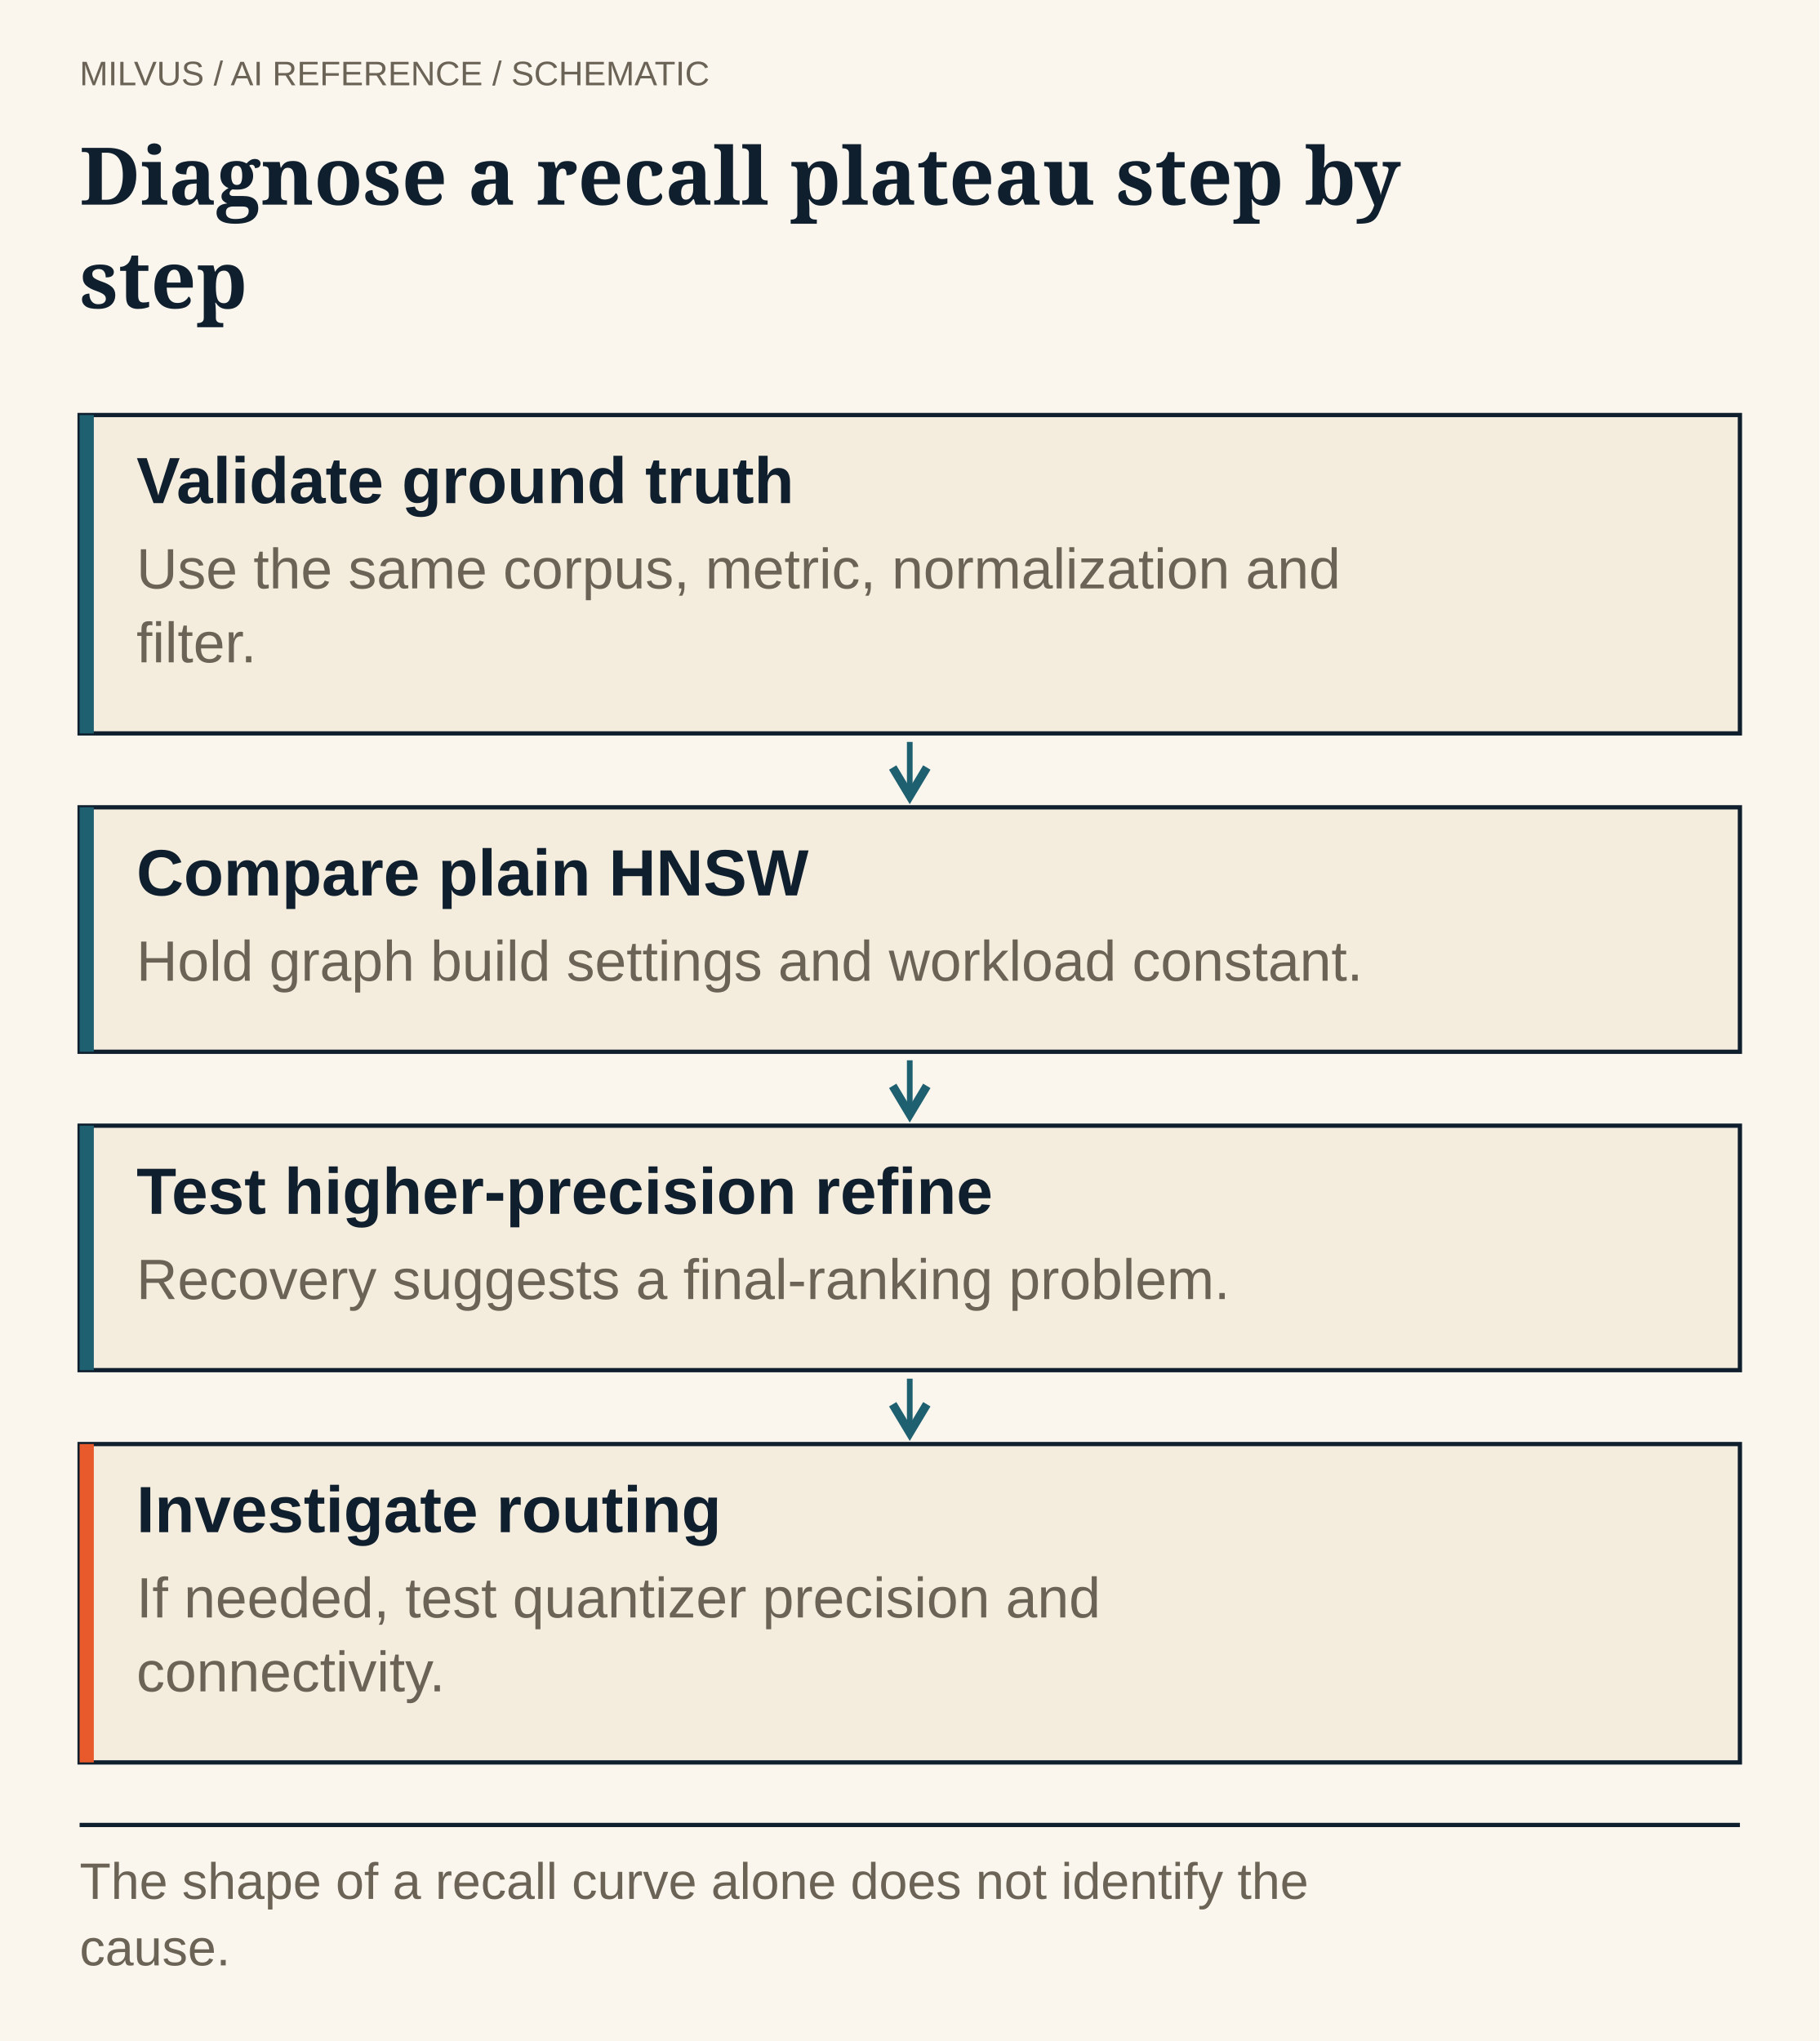
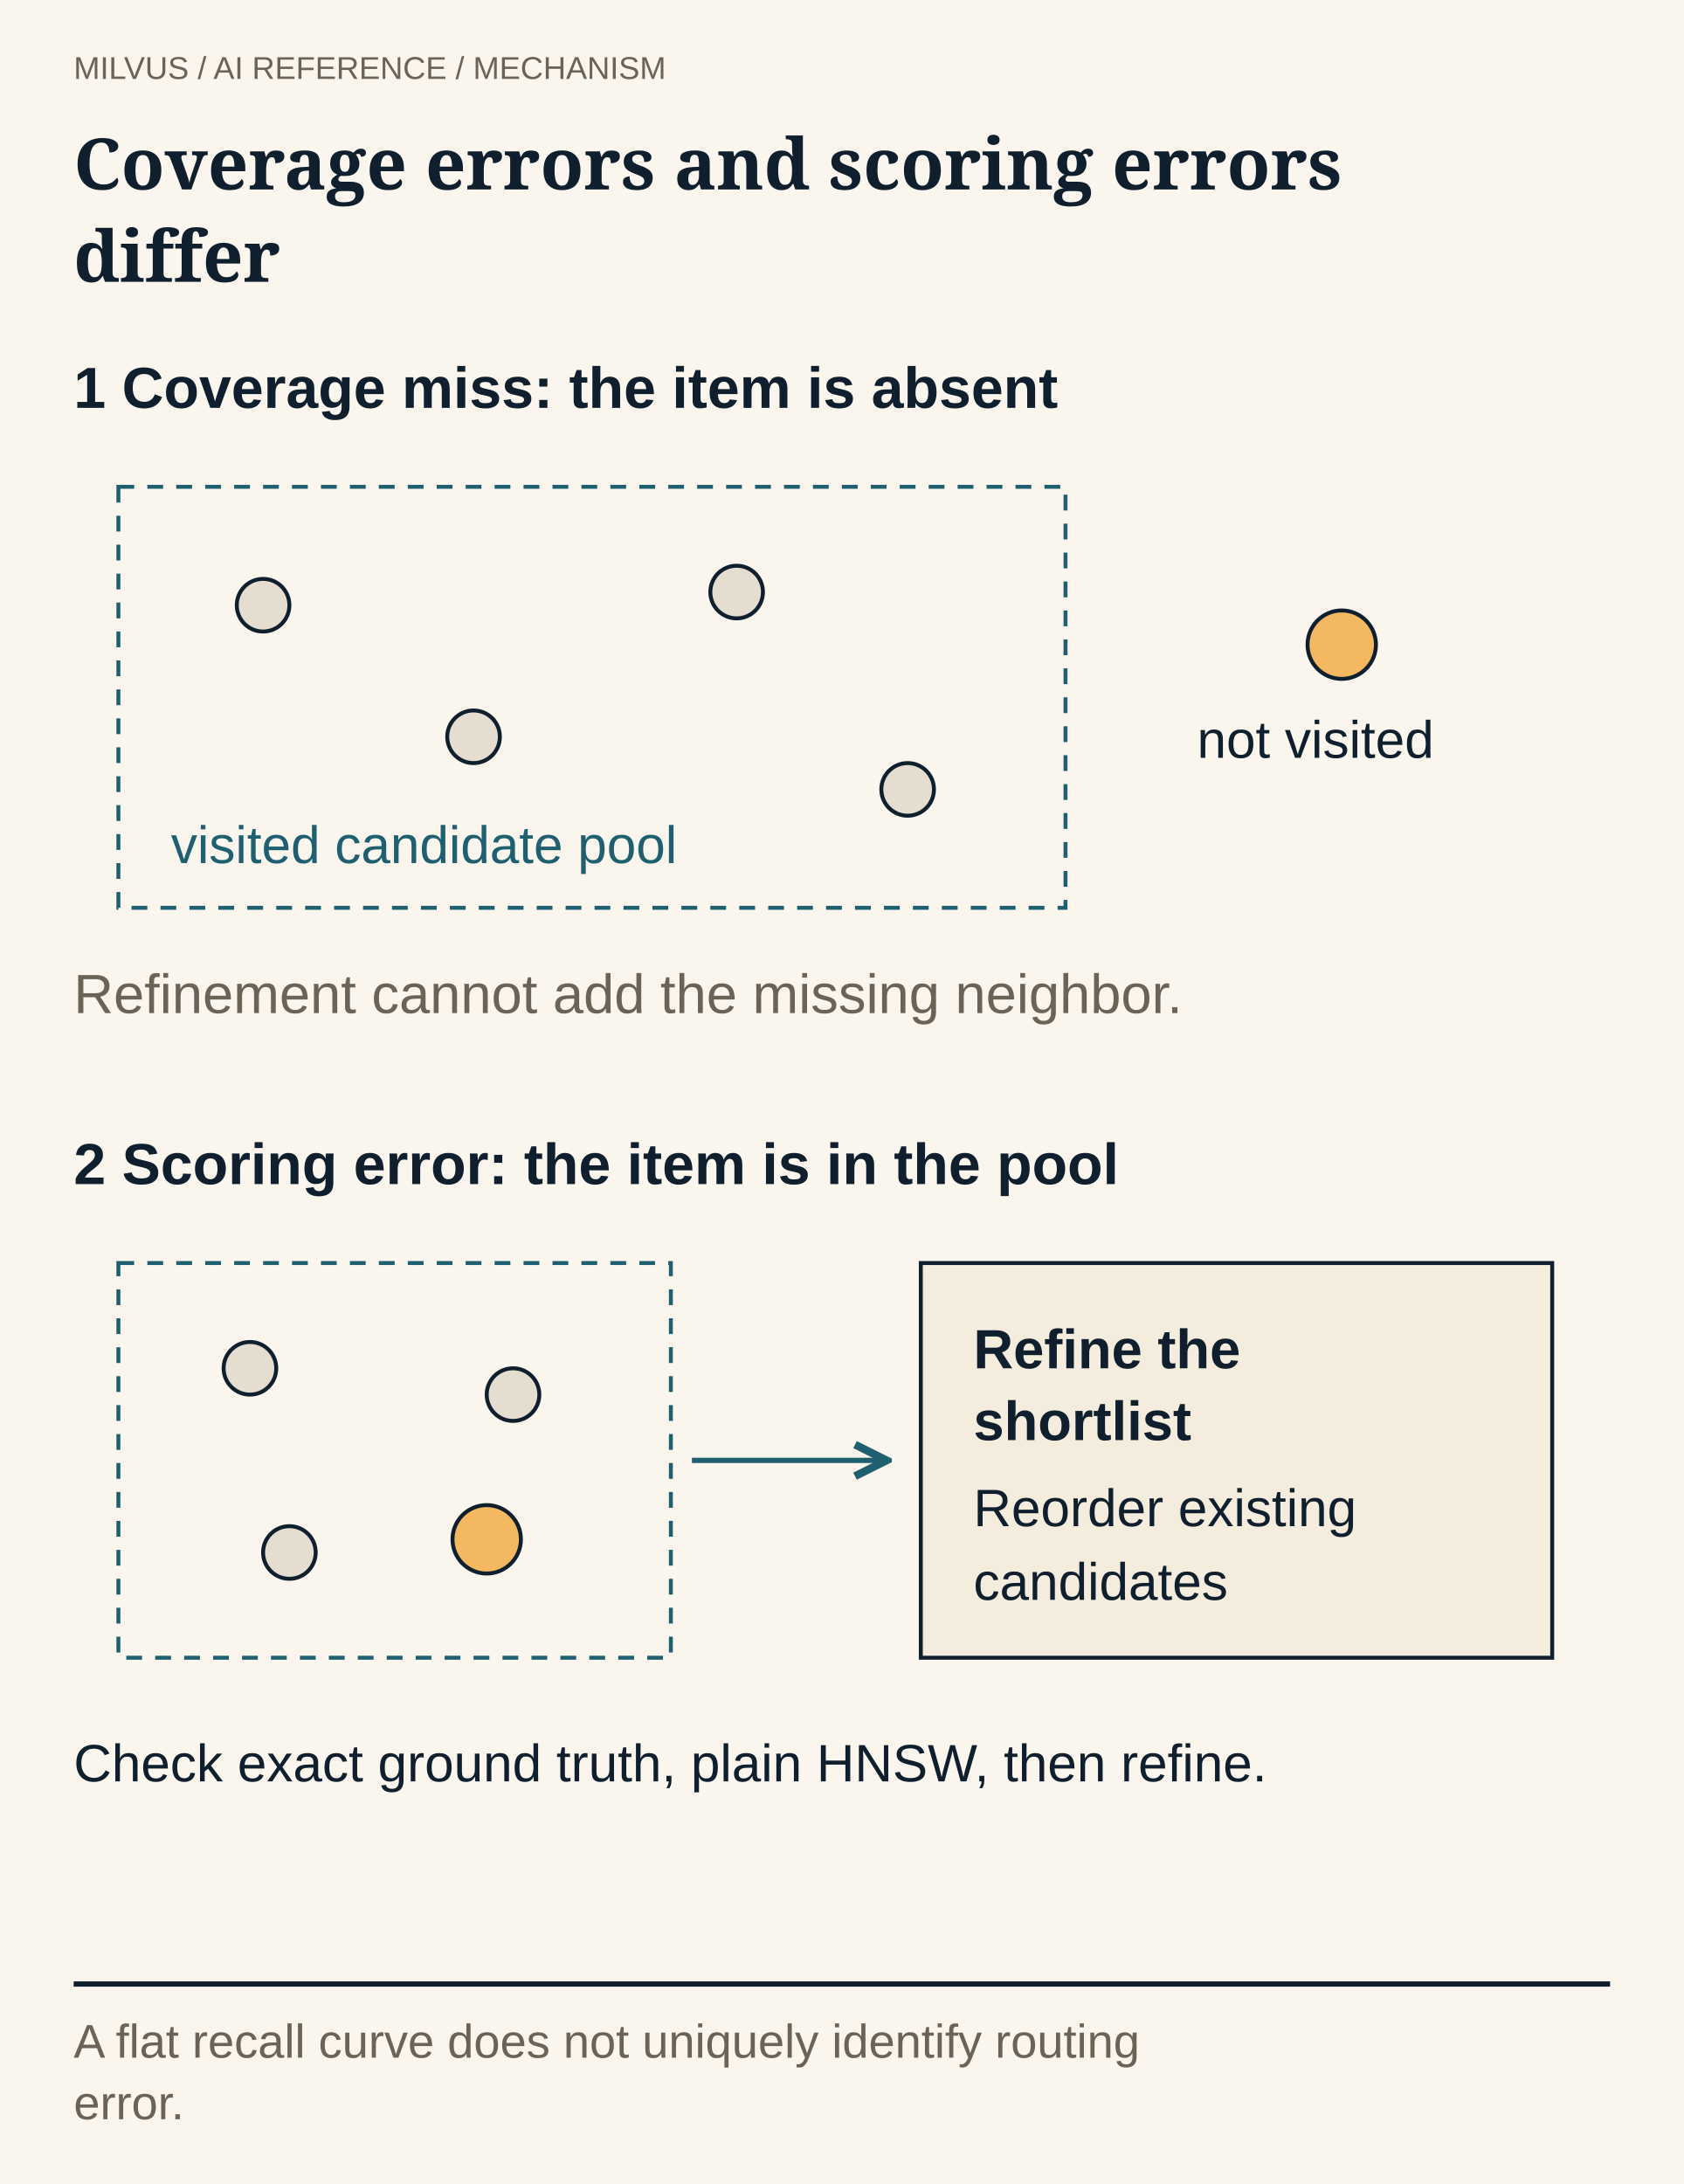
- <svg xmlns="http://www.w3.org/2000/svg" viewBox="0 0 640 718" width="640" height="718" role="img" aria-labelledby="title desc">
+ <svg xmlns="http://www.w3.org/2000/svg" viewBox="0 0 640 830" width="640" height="830" role="img" aria-labelledby="title desc">
  <defs>
-     <marker id="arrow" markerWidth="8" markerHeight="8" refX="6" refY="4" orient="auto">
-       <path d="M1 1 L6 4 L1 7" fill="none" stroke="#1E5F70" stroke-width="1.5" />
+     <marker id="arrow" markerWidth="8" markerHeight="8" refX="7" refY="4" orient="auto">
+       <path d="M1 1 L7 4 L1 7" fill="none" stroke="#1E5F70" stroke-width="1.5" />
    </marker>
  </defs>
-   <rect width="640" height="718" fill="#FAF6EE" />
-   <text x="28" y="30" font-family="Arial, sans-serif" font-size="12" font-weight="400" fill="#6B6356">
-     <tspan x="28" dy="0">MILVUS / AI REFERENCE / SCHEMATIC</tspan>
+   <rect width="640" height="830" fill="#FAF6EE" />
+   <text x="28" y="30" text-anchor="start" font-family="Arial, sans-serif" font-size="12" fill="#6B6356" font-weight="400">
+     <tspan x="28" dy="0">MILVUS / AI REFERENCE / MECHANISM</tspan>
  </text>
-   <text x="28" y="72" font-family="Georgia, serif" font-size="28" font-weight="700" fill="#0F1F2E">
-     <tspan x="28" dy="0">Diagnose a recall plateau step by</tspan>
-     <tspan x="28" dy="36.4">step</tspan>
+   <text x="28" y="72" text-anchor="start" font-family="Georgia, serif" font-size="27" fill="#0F1F2E" font-weight="700">
+     <tspan x="28" dy="0">Coverage errors and scoring errors</tspan>
+     <tspan x="28" dy="35.1">differ</tspan>
  </text>
-   <rect x="28" y="146" width="584" height="112" fill="#F4ECDC" stroke="#0F1F2E" stroke-width="1.5" />
-   <rect x="28" y="146" width="5" height="112" fill="#1E5F70" />
-   <text x="48" y="177" font-family="Arial, sans-serif" font-size="23" font-weight="700" fill="#0F1F2E">
-     <tspan x="48" dy="0">Validate ground truth</tspan>
+   <text x="28" y="155" text-anchor="start" font-family="Arial, sans-serif" font-size="22" fill="#0F1F2E" font-weight="700">
+     <tspan x="28" dy="0">1  Coverage miss: the item is absent</tspan>
  </text>
-   <text x="48" y="207" font-family="Arial, sans-serif" font-size="20" font-weight="400" fill="#6B6356">
-     <tspan x="48" dy="0">Use the same corpus, metric, normalization and</tspan>
-     <tspan x="48" dy="26">filter.</tspan>
+   <rect x="45" y="185" width="360" height="160" fill="#FAF6EE" stroke="#1E5F70" stroke-width="1.5" stroke-dasharray="6 5" />
+   <circle cx="100" cy="230" r="10" fill="#E5DDD0" stroke="#0F1F2E" stroke-width="1.5" />
+   <circle cx="180" cy="280" r="10" fill="#E5DDD0" stroke="#0F1F2E" stroke-width="1.5" />
+   <circle cx="280" cy="225" r="10" fill="#E5DDD0" stroke="#0F1F2E" stroke-width="1.5" />
+   <circle cx="345" cy="300" r="10" fill="#E5DDD0" stroke="#0F1F2E" stroke-width="1.5" />
+   <text x="65" y="328" text-anchor="start" font-family="Arial, sans-serif" font-size="20" fill="#1E5F70" font-weight="400">
+     <tspan x="65" dy="0">visited candidate pool</tspan>
  </text>
-   <path d="M320 261 V280" fill="none" stroke="#1E5F70" stroke-width="2" marker-end="url(#arrow)" />
-   <rect x="28" y="284" width="584" height="86" fill="#F4ECDC" stroke="#0F1F2E" stroke-width="1.5" />
-   <rect x="28" y="284" width="5" height="86" fill="#1E5F70" />
-   <text x="48" y="315" font-family="Arial, sans-serif" font-size="23" font-weight="700" fill="#0F1F2E">
-     <tspan x="48" dy="0">Compare plain HNSW</tspan>
+   <circle cx="510" cy="245" r="13" fill="#F4B860" stroke="#0F1F2E" stroke-width="1.5" />
+   <text x="455" y="288" text-anchor="start" font-family="Arial, sans-serif" font-size="20" fill="#0F1F2E" font-weight="400">
+     <tspan x="455" dy="0">not visited</tspan>
  </text>
-   <text x="48" y="345" font-family="Arial, sans-serif" font-size="20" font-weight="400" fill="#6B6356">
-     <tspan x="48" dy="0">Hold graph build settings and workload constant.</tspan>
+   <text x="28" y="385" text-anchor="start" font-family="Arial, sans-serif" font-size="21" fill="#6B6356" font-weight="400">
+     <tspan x="28" dy="0">Refinement cannot add the missing neighbor.</tspan>
  </text>
-   <path d="M320 373 V392" fill="none" stroke="#1E5F70" stroke-width="2" marker-end="url(#arrow)" />
-   <rect x="28" y="396" width="584" height="86" fill="#F4ECDC" stroke="#0F1F2E" stroke-width="1.5" />
-   <rect x="28" y="396" width="5" height="86" fill="#1E5F70" />
-   <text x="48" y="427" font-family="Arial, sans-serif" font-size="23" font-weight="700" fill="#0F1F2E">
-     <tspan x="48" dy="0">Test higher-precision refine</tspan>
+   <text x="28" y="450" text-anchor="start" font-family="Arial, sans-serif" font-size="22" fill="#0F1F2E" font-weight="700">
+     <tspan x="28" dy="0">2  Scoring error: the item is in the pool</tspan>
  </text>
-   <text x="48" y="457" font-family="Arial, sans-serif" font-size="20" font-weight="400" fill="#6B6356">
-     <tspan x="48" dy="0">Recovery suggests a final-ranking problem.</tspan>
+   <rect x="45" y="480" width="210" height="150" fill="#FAF6EE" stroke="#1E5F70" stroke-width="1.5" stroke-dasharray="6 5" />
+   <circle cx="95" cy="520" r="10" fill="#E5DDD0" stroke="#0F1F2E" stroke-width="1.5" />
+   <circle cx="195" cy="530" r="10" fill="#E5DDD0" stroke="#0F1F2E" stroke-width="1.5" />
+   <circle cx="110" cy="590" r="10" fill="#E5DDD0" stroke="#0F1F2E" stroke-width="1.5" />
+   <circle cx="185" cy="585" r="13" fill="#F4B860" stroke="#0F1F2E" stroke-width="1.5" />
+   <path d="M263 555 L337 555" fill="none" stroke="#1E5F70" stroke-width="2" marker-end="url(#arrow)" />
+   <rect x="350" y="480" width="240" height="150" fill="#F4ECDC" stroke="#0F1F2E" stroke-width="1.5" />
+   <text x="370" y="520" text-anchor="start" font-family="Arial, sans-serif" font-size="21" fill="#0F1F2E" font-weight="700">
+     <tspan x="370" dy="0">Refine the</tspan>
+     <tspan x="370" dy="27.3">shortlist</tspan>
  </text>
-   <path d="M320 485 V504" fill="none" stroke="#1E5F70" stroke-width="2" marker-end="url(#arrow)" />
-   <rect x="28" y="508" width="584" height="112" fill="#F4ECDC" stroke="#0F1F2E" stroke-width="1.5" />
-   <rect x="28" y="508" width="5" height="112" fill="#E85A2B" />
-   <text x="48" y="539" font-family="Arial, sans-serif" font-size="23" font-weight="700" fill="#0F1F2E">
-     <tspan x="48" dy="0">Investigate routing</tspan>
+   <text x="370" y="580" text-anchor="start" font-family="Arial, sans-serif" font-size="20" fill="#0F1F2E" font-weight="400">
+     <tspan x="370" dy="0">Reorder existing</tspan>
  </text>
-   <text x="48" y="569" font-family="Arial, sans-serif" font-size="20" font-weight="400" fill="#6B6356">
-     <tspan x="48" dy="0">If needed, test quantizer precision and</tspan>
-     <tspan x="48" dy="26">connectivity.</tspan>
+   <text x="370" y="608" text-anchor="start" font-family="Arial, sans-serif" font-size="20" fill="#0F1F2E" font-weight="400">
+     <tspan x="370" dy="0">candidates</tspan>
  </text>
-   <path d="M28 642 H612" stroke="#0F1F2E" stroke-width="1.5" />
-   <text x="28" y="668" font-family="Arial, sans-serif" font-size="18" font-weight="400" fill="#6B6356">
-     <tspan x="28" dy="0">The shape of a recall curve alone does not identify the</tspan>
-     <tspan x="28" dy="23.4">cause.</tspan>
+   <text x="28" y="677" text-anchor="start" font-family="Arial, sans-serif" font-size="20" fill="#0F1F2E" font-weight="400">
+     <tspan x="28" dy="0">Check exact ground truth, plain HNSW, then refine.</tspan>
+   </text>
+   <path d="M28 754 L612 754" fill="none" stroke="#0F1F2E" stroke-width="2" />
+   <text x="28" y="782" text-anchor="start" font-family="Arial, sans-serif" font-size="18" fill="#6B6356" font-weight="400">
+     <tspan x="28" dy="0">A flat recall curve does not uniquely identify routing</tspan>
+     <tspan x="28" dy="23.4">error.</tspan>
  </text>
</svg>
